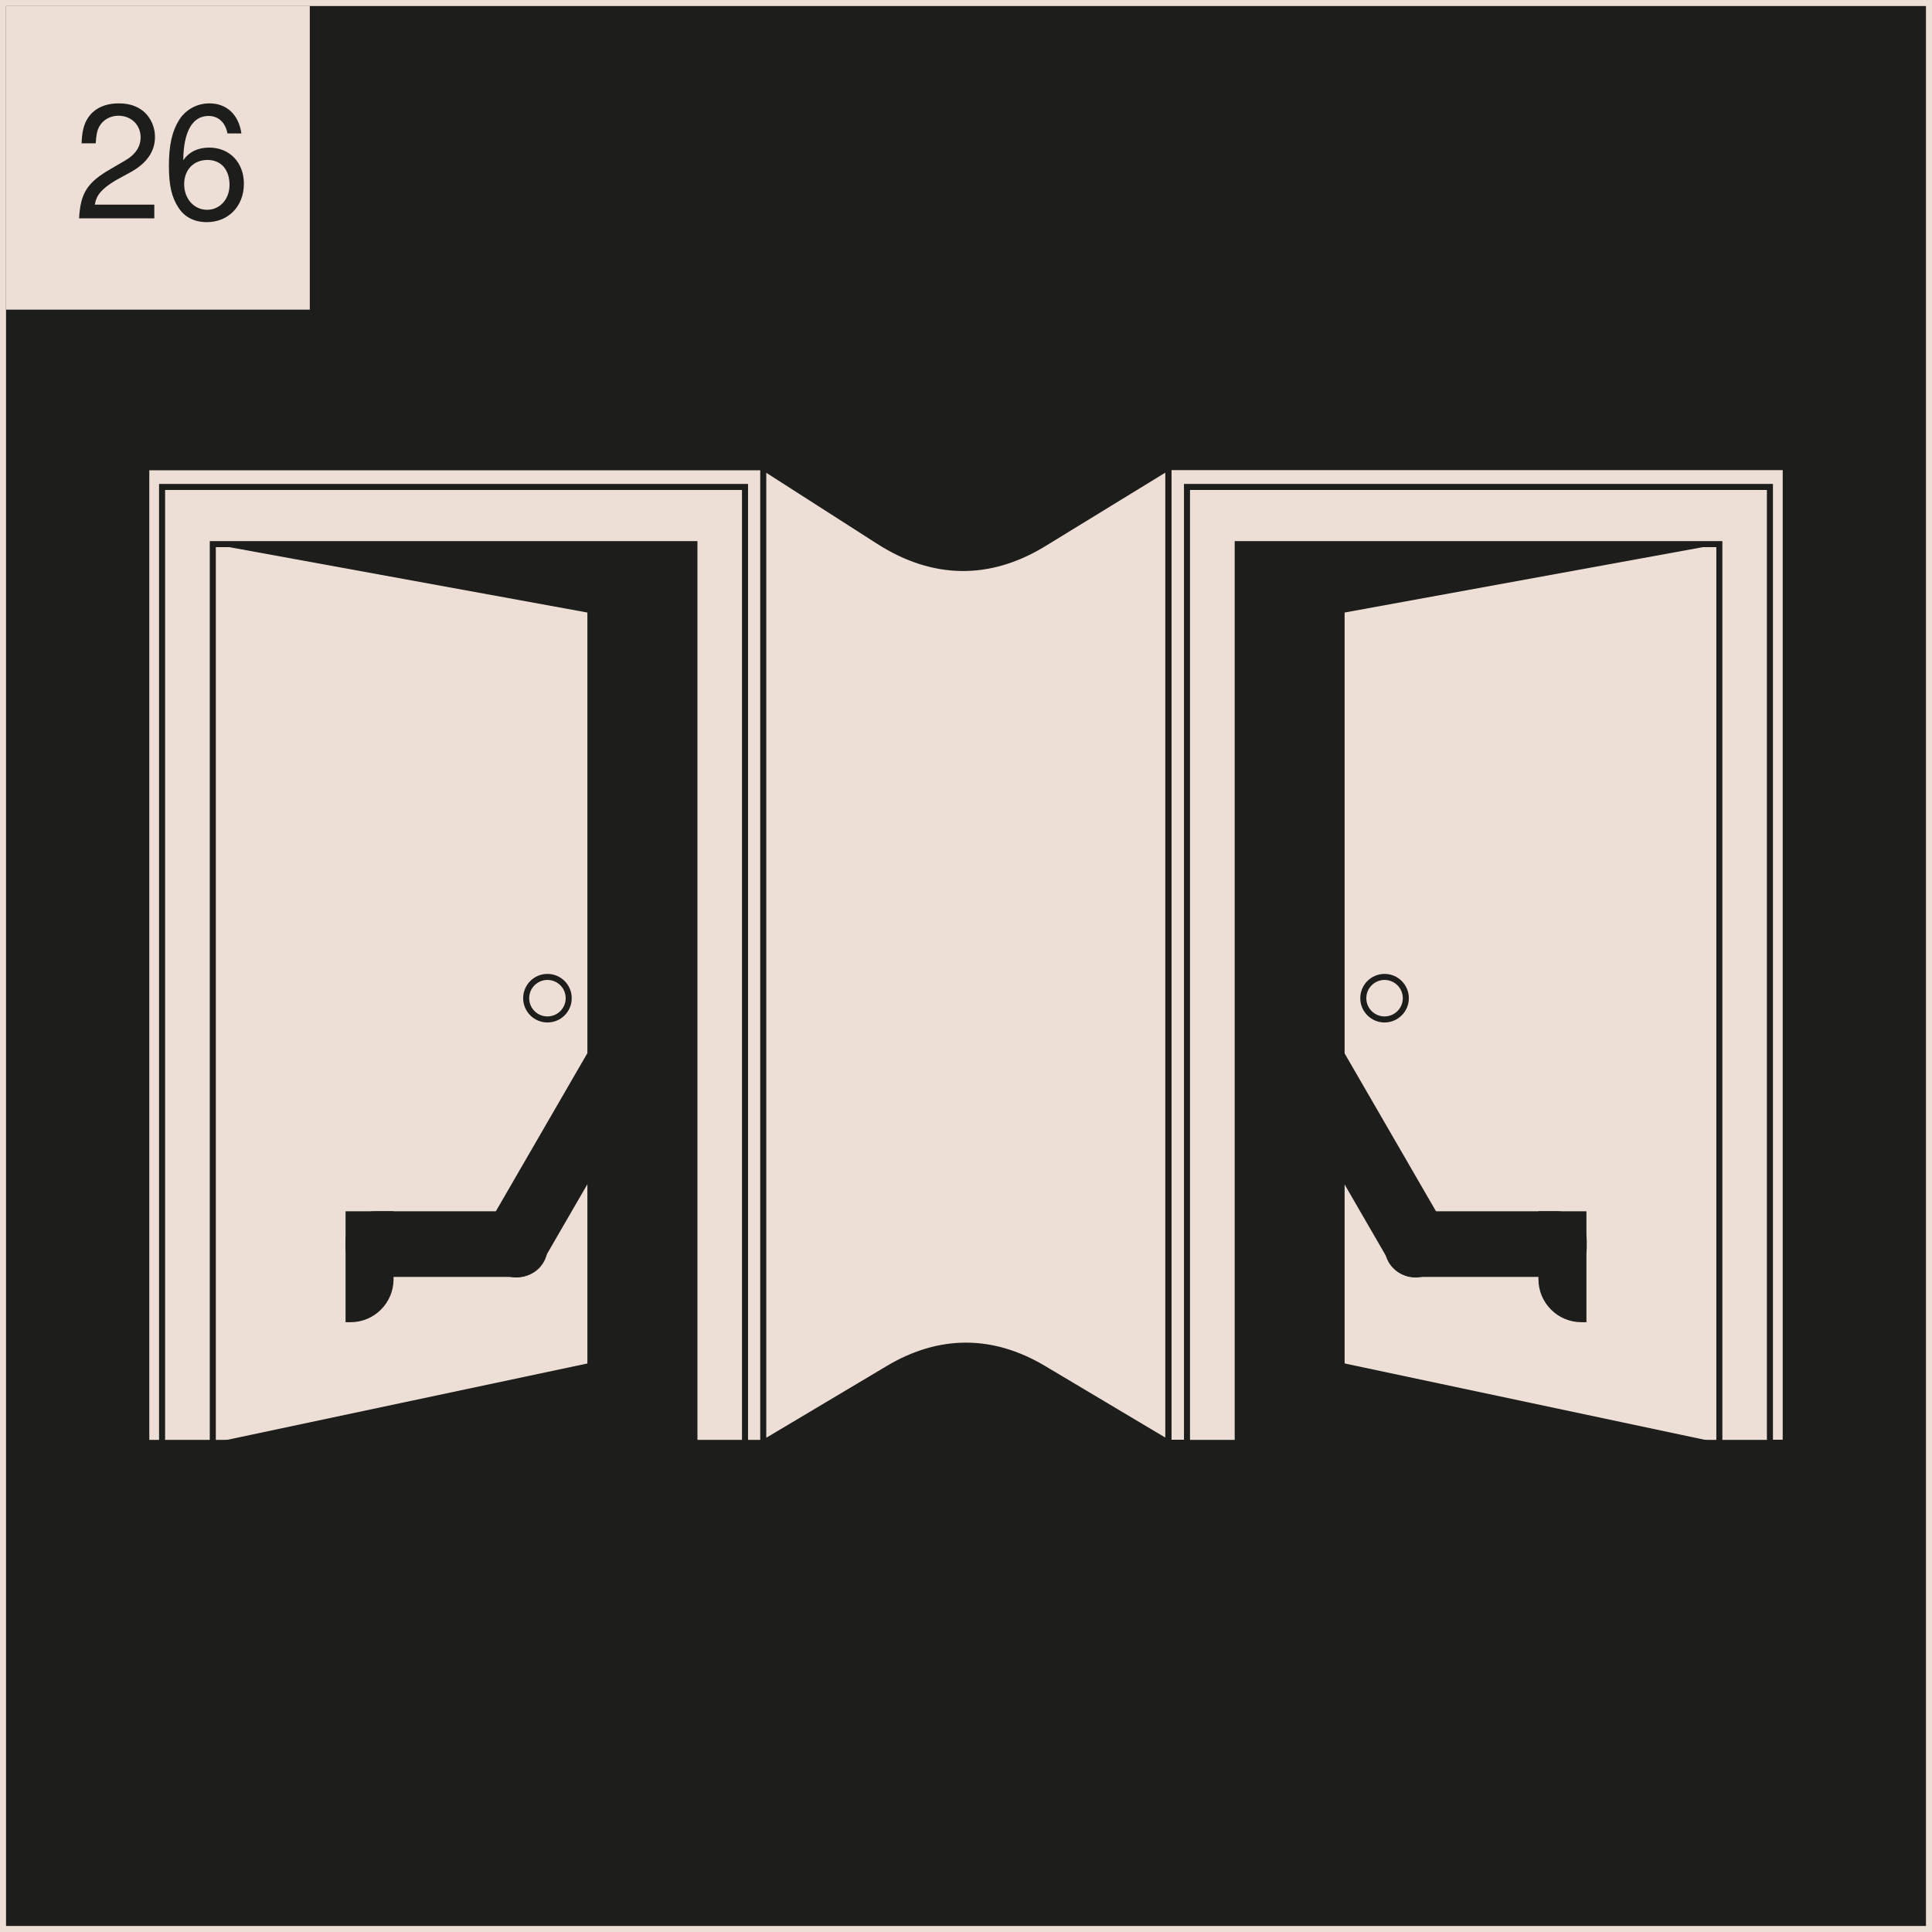
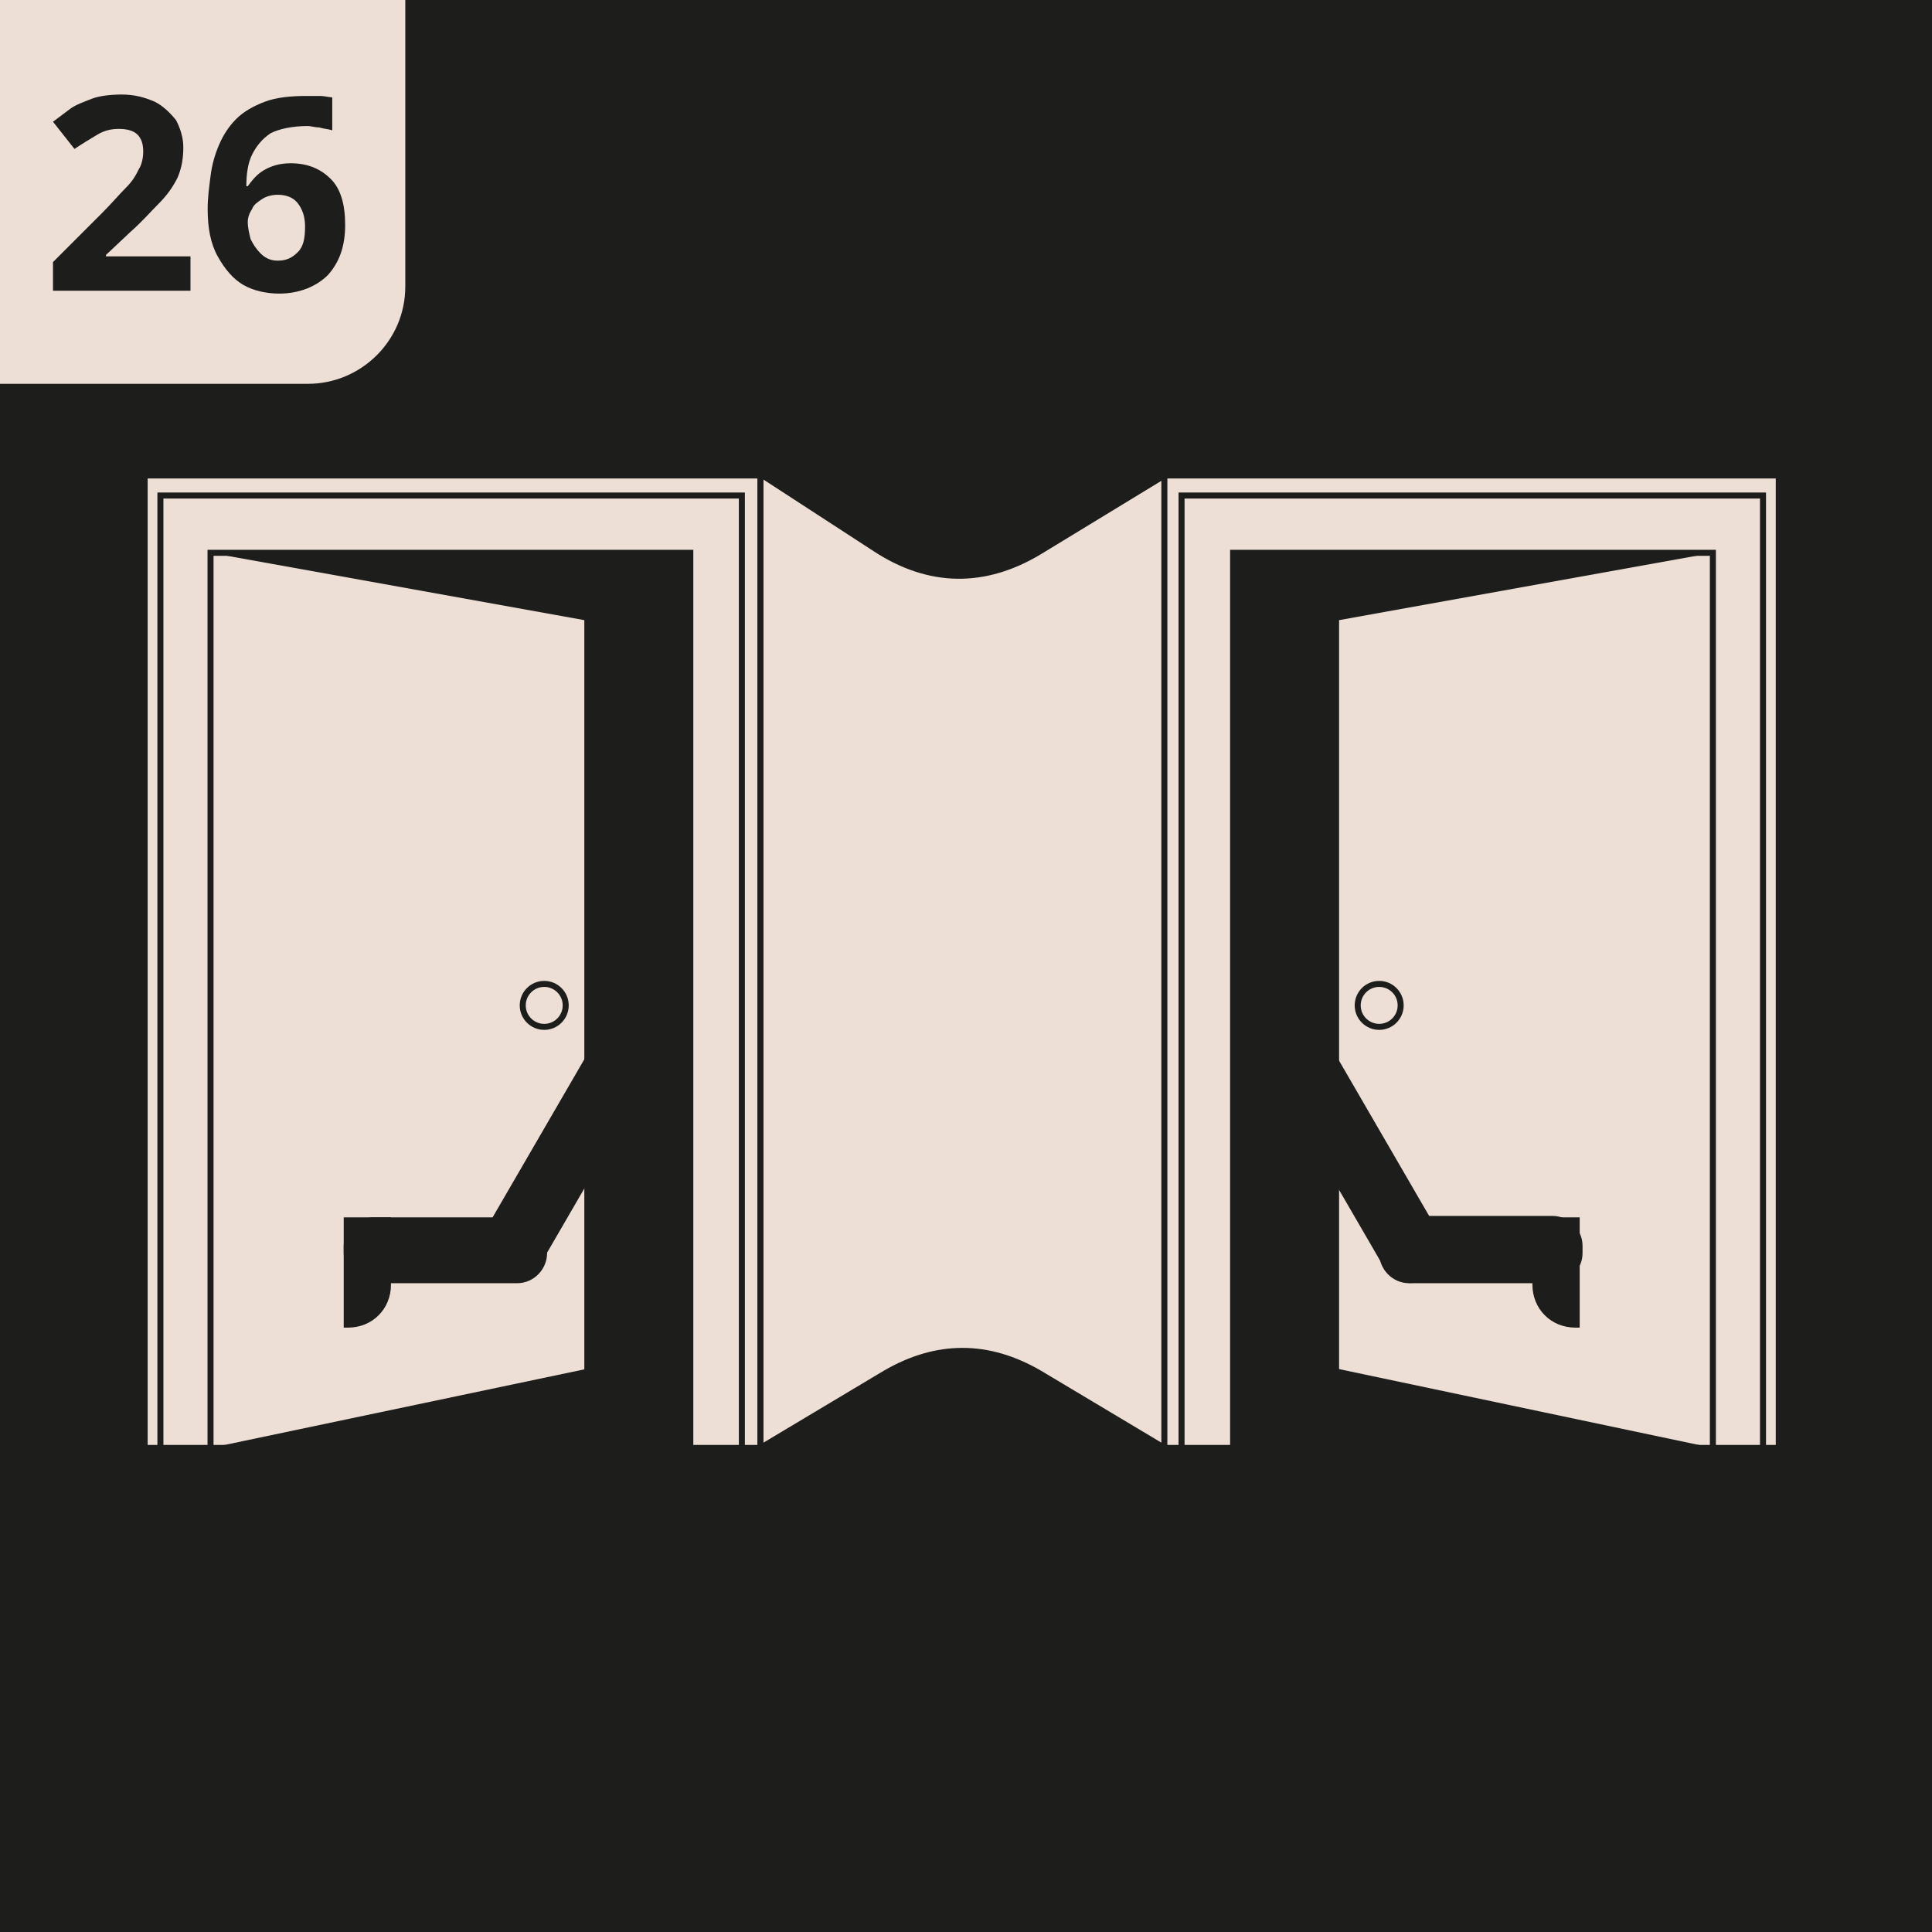
- <svg xmlns="http://www.w3.org/2000/svg" viewBox="0 0 134.46 134.46">
-   <defs>
-     <style>.d{fill:none;stroke-width:.42px;}.d,.e{stroke:#1d1d1b;}.d,.e,.f{stroke-miterlimit:10;}.g,.e{fill:#eddfd6;}.h,.f,.i{fill:#1d1d1b;}.e,.f{stroke-width:.42px;}.f{stroke:#eddfd6;}.i{font-family:Helvetica, Helvetica;font-size:11.07px;}</style>
-   </defs>
-   <g id="a" />
-   <g id="b">
-     <g id="c">
-       <rect class="f" x=".21" y=".21" width="134.04" height="134.04" />
-       <rect class="g" x=".43" y=".42" width="21.13" height="21.13" />
-       <text class="i" transform="translate(5.13 15.21)">
-         <tspan x="0" y="0">26</tspan>
-       </text>
+ <svg xmlns="http://www.w3.org/2000/svg" version="1.1" id="Capa_1" x="0px" y="0px" viewBox="0 0 134.9 134.9" style="enable-background:new 0 0 134.9 134.9;" xml:space="preserve">
+   <style type="text/css">
+ 	.st0{fill:#1D1D1B;}
+ 	.st1{fill:#EDDFD6;}
+ 	.st2{fill:#EDDFD6;stroke:#1D1D1B;stroke-width:0.42;stroke-linecap:round;stroke-linejoin:round;}
+ 	.st3{fill:#1D1D1B;stroke:#EDDFD6;stroke-width:0.42;stroke-miterlimit:10;}
+ 	.st4{fill:none;stroke:#1D1D1B;stroke-width:0.42;stroke-miterlimit:10;}
+ 	.st5{fill:#00AEEF;}
+ 	.st6{enable-background:new    ;}
+ 	.st7{fill:#EDDFD6;stroke:#1D1D1B;stroke-width:0.644;stroke-miterlimit:10;}
+ 	.st8{fill:#EDDFD6;stroke:#1D1D1B;stroke-width:0.607;stroke-miterlimit:10;}
+ 	.st9{fill:#EDDFD6;stroke:#1D1D1B;stroke-width:0.51;stroke-miterlimit:10;}
+ 	.st10{fill:#EDDFD6;stroke:#1D1D1B;stroke-width:0.42;stroke-miterlimit:10;}
+ 	.st11{fill:#EDDFD6;stroke:#1D1D1B;stroke-width:0.636;stroke-miterlimit:10;}
+ 	.st12{fill:#EDDFD6;stroke:#1D1D1B;stroke-width:0.6;stroke-miterlimit:10;}
+ 	.st13{fill:#EDDFD6;stroke:#1D1D1B;stroke-width:0.504;stroke-miterlimit:10;}
+ 	.st14{fill:#EDDFD6;stroke:#1D1D1B;stroke-width:0.422;stroke-miterlimit:10;}
+ 	.st15{fill:#1D1D1B;stroke:#EDDFD6;stroke-width:0.422;stroke-miterlimit:10;}
+ 	.st16{fill:none;stroke:#1D1D1B;stroke-width:0.422;stroke-miterlimit:10;}
+ 	.st17{fill:none;stroke:#EDDFD6;stroke-width:0.422;stroke-linecap:round;stroke-linejoin:round;}
+ 	.st18{fill:none;stroke:#EDDFD6;stroke-width:17;stroke-miterlimit:10;}
+ 	.st19{fill:#EDDFD6;stroke:#EDDFD6;stroke-width:0.42;stroke-miterlimit:10;}
+ 	.st20{fill:#EDDFD6;stroke:#1D1D1B;stroke-width:0.479;stroke-miterlimit:10;}
+ 	.st21{fill:#1D1D1B;stroke:#EDDFD6;stroke-width:0.479;stroke-miterlimit:10;}
+ 	.st22{fill:none;stroke:#1D1D1B;stroke-width:0.479;stroke-miterlimit:10;}
+ 	.st23{fill:none;stroke:#EDDFD6;stroke-width:0.479;stroke-miterlimit:10;}
+ 	.st24{fill:none;stroke:#EDDFD6;stroke-width:0.926;stroke-miterlimit:10;}
+ 	.st25{fill:#1D1D1B;stroke:#EDDFD6;stroke-width:0.53;stroke-miterlimit:10;}
+ 	.st26{fill:#1D1D1B;stroke:#EDDFD6;stroke-width:0.644;stroke-miterlimit:10;}
+ 	.st27{fill:#EDDFD6;stroke:#1D1D1B;stroke-width:0.644;stroke-miterlimit:10;}
+ 	.st28{fill:#EDDFD6;stroke:#1D1D1B;stroke-width:0.607;stroke-miterlimit:10;}
+ 	.st29{fill:#EDDFD6;stroke:#1D1D1B;stroke-width:0.51;stroke-miterlimit:10;}
+ 	.st30{fill:none;stroke:#EDDFD6;stroke-width:10.399;stroke-miterlimit:10;}
+ 	.st31{fill:#1D1D1B;stroke:#1D1D1B;stroke-width:0.42;stroke-linecap:round;stroke-linejoin:round;}
+ 	.st32{fill:none;stroke:#1D1D1B;stroke-width:0.42;stroke-linecap:round;stroke-miterlimit:10;}
+ 	.st33{fill:#231F20;}
+ 	.st34{fill:none;stroke:#231F20;stroke-width:0.319;}
+ 	.st35{font-family:'NotoSans-Bold';}
+ 	.st36{font-size:19px;}
+ 	.st37{fill:#EBDDD4;}
+ 	.st38{fill:#222222;}
+ 	.st39{fill:#DBCAC2;}
+ </style>
+   <g id="_x32_6">
+     <rect x="-1.1" y="-0.7" class="st0" width="136.6" height="135.8" />
+     <g>
      <g>
-         <g>
-           <rect class="e" x="10.18" y="32.52" width="42.96" height="67.9" />
-           <rect class="e" x="11.28" y="33.89" width="40.57" height="66.53" />
-           <rect class="e" x="14.81" y="37.87" width="33.52" height="62.55" />
-           <ellipse class="f" cx="42.57" cy="70.22" rx=".91" ry="1.34" />
-           <polygon class="h" points="14.81 37.87 40.88 42.63 40.88 100.42 48.33 100.42 48.33 37.87 14.81 37.87" />
-           <polygon class="h" points="14.81 100.42 46.13 93.78 46.13 100.42 14.81 100.42" />
-           <circle class="d" cx="38.1" cy="69.47" r="1.48" />
-           <rect class="h" x="37.25" y="70.58" width="4.57" height="19.23" rx="2.05" ry="2.05" transform="translate(45.48 -9.02) rotate(30.06)" />
-           <rect class="h" x="28.79" y="79.56" width="4.57" height="14.06" rx="2.05" ry="2.05" transform="translate(-55.51 117.66) rotate(-90)" />
-           <path class="h" d="M24.05,84.3h3.34v4.73c0,1.65-1.34,2.99-2.99,2.99h-.35v-7.73h0Z" />
-         </g>
-         <g>
-           <rect class="e" x="81.32" y="32.52" width="42.96" height="67.9" transform="translate(205.6 132.93) rotate(-180)" />
-           <rect class="e" x="82.61" y="33.89" width="40.57" height="66.53" transform="translate(205.79 134.31) rotate(-180)" />
-           <rect class="e" x="86.13" y="37.87" width="33.52" height="62.55" transform="translate(205.79 138.29) rotate(-180)" />
-           <ellipse class="f" cx="91.9" cy="70.22" rx=".91" ry="1.34" />
-           <polygon class="h" points="119.66 37.87 93.58 42.63 93.58 100.42 86.13 100.42 86.13 37.87 119.66 37.87" />
-           <polygon class="h" points="119.66 100.42 88.34 93.78 88.34 100.42 119.66 100.42" />
-           <circle class="d" cx="96.36" cy="69.47" r="1.48" />
-           <rect class="h" x="92.65" y="70.58" width="4.57" height="19.23" rx="2.05" ry="2.05" transform="translate(217.26 102.05) rotate(149.94)" />
-           <rect class="h" x="101.1" y="79.56" width="4.57" height="14.06" rx="2.05" ry="2.05" transform="translate(16.81 189.97) rotate(-90)" />
-           <path class="h" d="M107.08,84.3h.35c1.65,0,2.99,1.34,2.99,2.99v4.73h-3.34v-7.73h0Z" transform="translate(217.49 176.32) rotate(180)" />
-         </g>
-         <path class="e" d="M53.14,100.42l8.68-5.17c3.57-2.13,7.24-2.13,10.81,0l8.68,5.17V32.52l-8.65,5.3c-3.79,2.33-7.71,2.28-11.5-.15l-8.04-5.15V100.42Z" />
+         <rect x="10.1" y="33.2" class="st10" width="43" height="67.9" />
+         <rect x="11.2" y="34.6" class="st10" width="40.6" height="66.5" />
+         <rect x="14.7" y="38.6" class="st10" width="33.5" height="62.5" />
+         <ellipse class="st3" cx="42.5" cy="70.9" rx="0.9" ry="1.3" />
+         <polygon class="st0" points="14.7,38.6 40.8,43.3 40.8,101.1 48.3,101.1 48.3,38.6    " />
+         <polygon class="st0" points="14.7,101.1 46.1,94.5 46.1,101.1    " />
+         <circle class="st4" cx="38" cy="70.2" r="1.5" />
+         <path class="st0" d="M44.1,72.4l0.4,0.2c1,0.6,1.3,1.8,0.7,2.8l-7.6,13.1c-0.6,1-1.8,1.3-2.8,0.7l-0.4-0.2     c-1-0.6-1.3-1.8-0.7-2.8l7.6-13.1C41.8,72.2,43.1,71.9,44.1,72.4z" />
+         <path class="st0" d="M24,87.5V87c0-1.1,0.9-2,2.1-2h10c1.1,0,2.1,0.9,2.1,2v0.5c0,1.1-0.9,2.1-2.1,2.1H26     C24.9,89.6,24,88.6,24,87.5z" />
+         <path class="st0" d="M24,85h3.3v4.7c0,1.7-1.3,3-3,3H24V85L24,85L24,85z" />
+       </g>
+       <g>
+         <rect x="81.2" y="33.2" class="st10" width="43" height="67.9" />
+         <rect x="82.5" y="34.6" class="st10" width="40.6" height="66.5" />
+         <rect x="86.1" y="38.6" class="st10" width="33.5" height="62.5" />
+         <ellipse class="st3" cx="91.8" cy="70.9" rx="0.9" ry="1.3" />
+         <polygon class="st0" points="119.6,38.6 93.5,43.3 93.5,101.1 86.1,101.1 86.1,38.6    " />
+         <polygon class="st0" points="119.6,101.1 88.3,94.5 88.3,101.1    " />
+         <circle class="st4" cx="96.3" cy="70.2" r="1.5" />
+         <path class="st0" d="M99.9,89.1l-0.4,0.2c-1,0.6-2.2,0.2-2.8-0.7l-7.6-13.1c-0.6-1-0.2-2.2,0.7-2.8l0.4-0.2     c1-0.6,2.2-0.2,2.8,0.7l7.6,13.1C101.2,87.3,100.9,88.5,99.9,89.1z" />
+         <path class="st0" d="M96.3,87.5V87c0-1.1,0.9-2.1,2.1-2.1h10c1.1,0,2.1,0.9,2.1,2.1v0.5c0,1.1-0.9,2.1-2.1,2.1h-10     C97.2,89.6,96.3,88.6,96.3,87.5z" />
+         <path class="st0" d="M110.3,92.7H110c-1.7,0-3-1.3-3-3V85h3.3V92.7L110.3,92.7L110.3,92.7z" />
+       </g>
+       <path class="st10" d="M53.1,101.1l8.7-5.2c3.6-2.1,7.2-2.1,10.8,0l8.7,5.2V33.2l-8.7,5.3c-3.8,2.3-7.7,2.3-11.5-0.2l-8-5.2    L53.1,101.1L53.1,101.1z" />
+     </g>
+     <g>
+       <path class="st1" d="M-0.2-0.2h28.5V20c0,3.8-3.1,6.8-6.8,6.8H-0.2V-0.2z" />
+       <text transform="matrix(1 0 0 1 2.3385 -2.3119)" class="st0 st35 st36">26</text>
+       <g>
+         <path class="st0" d="M13.2,20.3H3.7v-2l3.4-3.4c0.7-0.7,1.2-1.3,1.7-1.8s0.7-0.9,0.9-1.3C9.9,11.5,10,11,10,10.6     c0-0.5-0.1-0.9-0.4-1.2S8.8,9,8.3,9c-0.5,0-1,0.1-1.5,0.4s-1,0.6-1.6,1L3.7,8.5c0.4-0.3,0.8-0.6,1.2-0.9c0.4-0.3,1-0.5,1.5-0.7     s1.3-0.3,2.1-0.3c0.9,0,1.6,0.2,2.3,0.5c0.6,0.3,1.1,0.8,1.5,1.3c0.3,0.6,0.5,1.2,0.5,1.9c0,0.7-0.1,1.4-0.4,2.1     c-0.3,0.6-0.7,1.2-1.3,1.8s-1.2,1.3-2,2l-1.7,1.6v0.1h5.9V20.3z" />
+         <path class="st0" d="M14.5,14.6c0-0.8,0.1-1.5,0.2-2.3c0.1-0.8,0.3-1.5,0.6-2.2s0.7-1.3,1.2-1.8c0.5-0.5,1.2-0.9,2-1.2     c0.8-0.3,1.8-0.4,2.9-0.4c0.3,0,0.6,0,0.9,0c0.4,0,0.7,0.1,0.9,0.1v2.3C22.9,9,22.6,9,22.3,8.9c-0.3,0-0.6-0.1-0.8-0.1     c-1.1,0-2,0.2-2.6,0.5c-0.6,0.4-1,0.9-1.3,1.5c-0.3,0.6-0.4,1.4-0.4,2.2h0.1c0.3-0.4,0.6-0.8,1.1-1.1c0.5-0.3,1.1-0.5,1.9-0.5     c1.2,0,2.1,0.4,2.8,1.1c0.7,0.7,1,1.8,1,3.2c0,1.5-0.4,2.6-1.2,3.5c-0.8,0.8-2,1.3-3.4,1.3c-0.9,0-1.8-0.2-2.5-0.6     c-0.7-0.4-1.3-1.1-1.8-2S14.5,15.9,14.5,14.6z M19.4,18.2c0.6,0,1-0.2,1.4-0.6c0.4-0.4,0.5-1,0.5-1.8c0-0.7-0.2-1.2-0.5-1.6     c-0.3-0.4-0.8-0.6-1.4-0.6c-0.4,0-0.8,0.1-1.1,0.3c-0.3,0.2-0.6,0.4-0.7,0.7c-0.2,0.3-0.3,0.6-0.3,0.9c0,0.4,0.1,0.8,0.2,1.2     c0.2,0.4,0.4,0.7,0.7,1C18.6,18.1,19,18.2,19.4,18.2z" />
      </g>
    </g>
  </g>
</svg>
